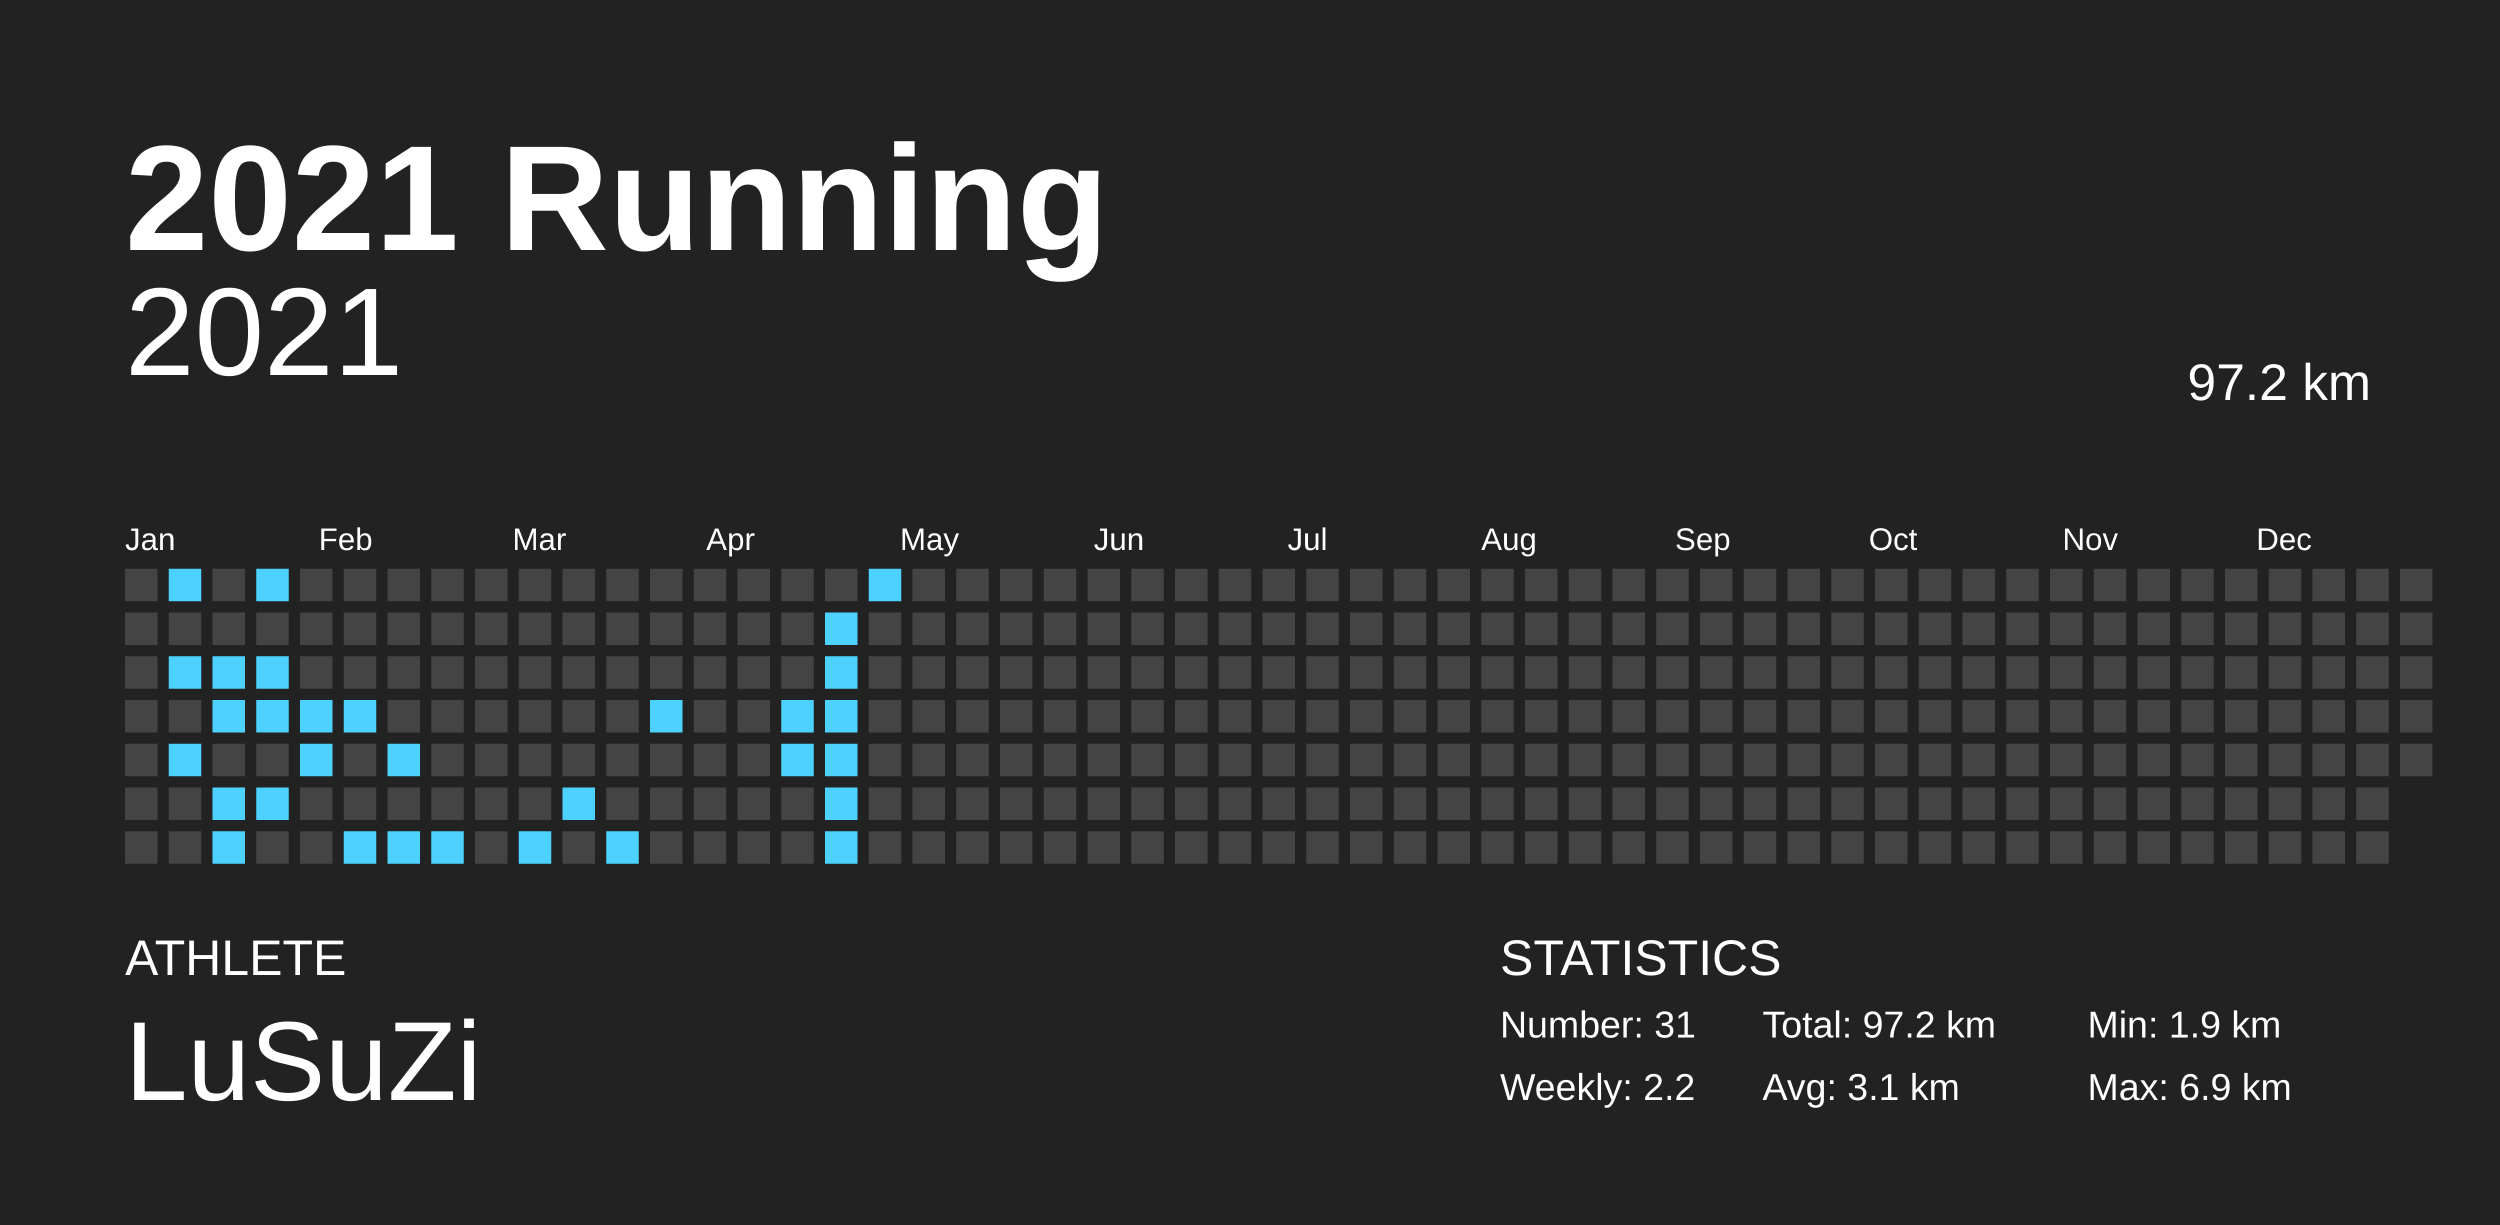
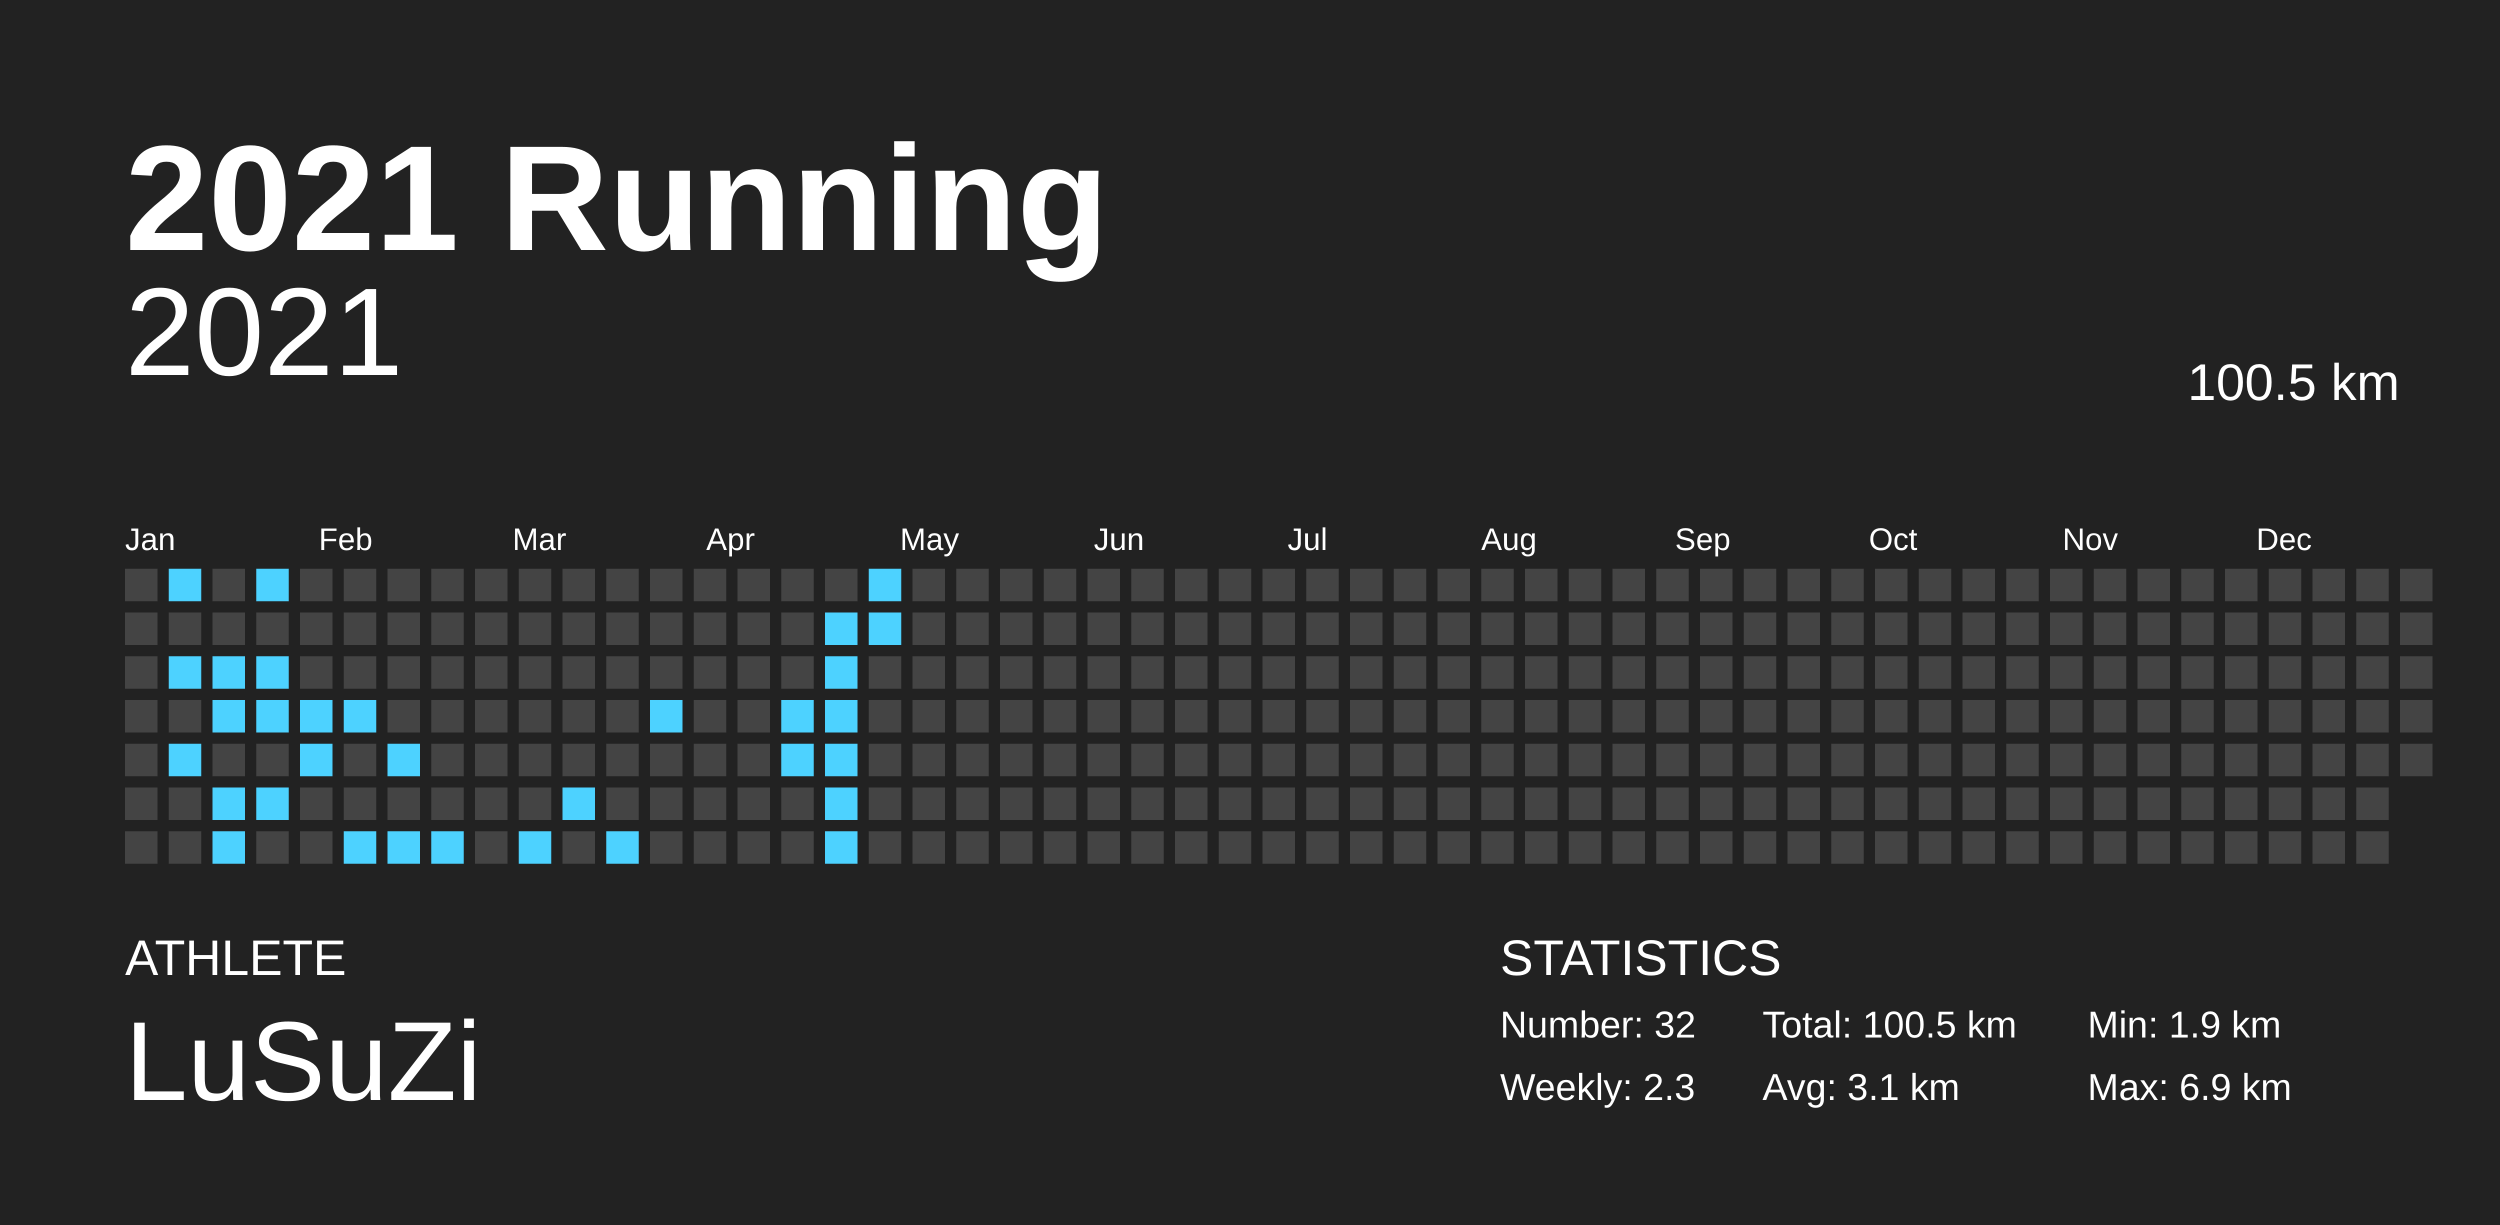
<svg xmlns="http://www.w3.org/2000/svg" baseProfile="full" height="98mm" version="1.1" viewBox="0,0,200,98" width="200mm">
  <defs />
  <rect fill="#222222" height="98" width="200" x="0" y="0" />
  <text fill="#FFFFFF" style="font-size:12px; font-family:Arial; font-weight:bold;" x="10" y="20">2021 Running</text>
  <text fill="#FFFFFF" style="font-size:4px; font-family:Arial" x="10" y="78">ATHLETE</text>
  <text fill="#FFFFFF" style="font-size:9px; font-family:Arial" x="10" y="88">LuSuZi</text>
  <text fill="#FFFFFF" style="font-size:4px; font-family:Arial" x="120" y="78">STATISTICS</text>
-   <text fill="#FFFFFF" style="font-size:3px; font-family:Arial" x="120" y="83">Number: 31</text>
-   <text fill="#FFFFFF" style="font-size:3px; font-family:Arial" x="120" y="88">Weekly: 2.2</text>
-   <text fill="#FFFFFF" style="font-size:3px; font-family:Arial" x="141" y="83">Total: 97.2 km</text>
+   <text fill="#FFFFFF" style="font-size:3px; font-family:Arial" x="120" y="83">Number: 32</text>
+   <text fill="#FFFFFF" style="font-size:3px; font-family:Arial" x="120" y="88">Weekly: 2.3</text>
+   <text fill="#FFFFFF" style="font-size:3px; font-family:Arial" x="141" y="83">Total: 100.5 km</text>
  <text fill="#FFFFFF" style="font-size:3px; font-family:Arial" x="141" y="88">Avg: 3.1 km</text>
  <text fill="#FFFFFF" style="font-size:3px; font-family:Arial" x="167" y="83">Min: 1.9 km</text>
  <text fill="#FFFFFF" style="font-size:3px; font-family:Arial" x="167" y="88">Max: 6.9 km</text>
  <text alignment-baseline="hanging" fill="#FFFFFF" style="font-size:10.0px; font-family:Arial;" x="10" y="30">2021</text>
-   <text alignment-baseline="hanging" fill="#FFFFFF" style="font-size:4.125px; font-family:Arial;" x="175" y="32">97.2 km</text>
+   <text alignment-baseline="hanging" fill="#FFFFFF" style="font-size:4.125px; font-family:Arial;" x="175" y="32">100.5 km</text>
  <text fill="#FFFFFF" style="font-size:2.5px; font-family:Arial" x="10.0" y="44">Jan</text>
  <text fill="#FFFFFF" style="font-size:2.5px; font-family:Arial" x="25.5" y="44">Feb</text>
  <text fill="#FFFFFF" style="font-size:2.5px; font-family:Arial" x="41.0" y="44">Mar</text>
  <text fill="#FFFFFF" style="font-size:2.5px; font-family:Arial" x="56.5" y="44">Apr</text>
  <text fill="#FFFFFF" style="font-size:2.5px; font-family:Arial" x="72.0" y="44">May</text>
  <text fill="#FFFFFF" style="font-size:2.5px; font-family:Arial" x="87.5" y="44">Jun</text>
  <text fill="#FFFFFF" style="font-size:2.5px; font-family:Arial" x="103.0" y="44">Jul</text>
  <text fill="#FFFFFF" style="font-size:2.5px; font-family:Arial" x="118.5" y="44">Aug</text>
  <text fill="#FFFFFF" style="font-size:2.5px; font-family:Arial" x="134.0" y="44">Sep</text>
  <text fill="#FFFFFF" style="font-size:2.5px; font-family:Arial" x="149.5" y="44">Oct</text>
  <text fill="#FFFFFF" style="font-size:2.5px; font-family:Arial" x="165.0" y="44">Nov</text>
  <text fill="#FFFFFF" style="font-size:2.5px; font-family:Arial" x="180.5" y="44">Dec</text>
  <rect fill="#444444" height="2.6" width="2.6" x="10.0" y="45.5" />
  <rect fill="#444444" height="2.6" width="2.6" x="10.0" y="49.0" />
  <rect fill="#444444" height="2.6" width="2.6" x="10.0" y="52.5" />
  <rect fill="#444444" height="2.6" width="2.6" x="10.0" y="56.0" />
  <rect fill="#444444" height="2.6" width="2.6" x="10.0" y="59.5" />
  <rect fill="#444444" height="2.6" width="2.6" x="10.0" y="63.0" />
  <rect fill="#444444" height="2.6" width="2.6" x="10.0" y="66.5" />
  <rect fill="#4dd2ff" height="2.6" width="2.6" x="13.5" y="45.5" />
  <rect fill="#444444" height="2.6" width="2.6" x="13.5" y="49.0" />
  <rect fill="#4dd2ff" height="2.6" width="2.6" x="13.5" y="52.5" />
  <rect fill="#444444" height="2.6" width="2.6" x="13.5" y="56.0" />
  <rect fill="#4dd2ff" height="2.6" width="2.6" x="13.5" y="59.5" />
  <rect fill="#444444" height="2.6" width="2.6" x="13.5" y="63.0" />
  <rect fill="#444444" height="2.6" width="2.6" x="13.5" y="66.5" />
  <rect fill="#444444" height="2.6" width="2.6" x="17.0" y="45.5" />
  <rect fill="#444444" height="2.6" width="2.6" x="17.0" y="49.0" />
  <rect fill="#4dd2ff" height="2.6" width="2.6" x="17.0" y="52.5" />
  <rect fill="#4dd2ff" height="2.6" width="2.6" x="17.0" y="56.0" />
  <rect fill="#444444" height="2.6" width="2.6" x="17.0" y="59.5" />
  <rect fill="#4dd2ff" height="2.6" width="2.6" x="17.0" y="63.0" />
  <rect fill="#4dd2ff" height="2.6" width="2.6" x="17.0" y="66.5" />
  <rect fill="#4dd2ff" height="2.6" width="2.6" x="20.5" y="45.5" />
  <rect fill="#444444" height="2.6" width="2.6" x="20.5" y="49.0" />
  <rect fill="#4dd2ff" height="2.6" width="2.6" x="20.5" y="52.5" />
  <rect fill="#4dd2ff" height="2.6" width="2.6" x="20.5" y="56.0" />
  <rect fill="#444444" height="2.6" width="2.6" x="20.5" y="59.5" />
  <rect fill="#4dd2ff" height="2.6" width="2.6" x="20.5" y="63.0" />
  <rect fill="#444444" height="2.6" width="2.6" x="20.5" y="66.5" />
  <rect fill="#444444" height="2.6" width="2.6" x="24.0" y="45.5" />
  <rect fill="#444444" height="2.6" width="2.6" x="24.0" y="49.0" />
  <rect fill="#444444" height="2.6" width="2.6" x="24.0" y="52.5" />
  <rect fill="#4dd2ff" height="2.6" width="2.6" x="24.0" y="56.0" />
  <rect fill="#4dd2ff" height="2.6" width="2.6" x="24.0" y="59.5" />
  <rect fill="#444444" height="2.6" width="2.6" x="24.0" y="63.0" />
  <rect fill="#444444" height="2.6" width="2.6" x="24.0" y="66.5" />
  <rect fill="#444444" height="2.6" width="2.6" x="27.5" y="45.5" />
  <rect fill="#444444" height="2.6" width="2.6" x="27.5" y="49.0" />
  <rect fill="#444444" height="2.6" width="2.6" x="27.5" y="52.5" />
  <rect fill="#4dd2ff" height="2.6" width="2.6" x="27.5" y="56.0" />
  <rect fill="#444444" height="2.6" width="2.6" x="27.5" y="59.5" />
  <rect fill="#444444" height="2.6" width="2.6" x="27.5" y="63.0" />
  <rect fill="#4dd2ff" height="2.6" width="2.6" x="27.5" y="66.5" />
  <rect fill="#444444" height="2.6" width="2.6" x="31.0" y="45.5" />
  <rect fill="#444444" height="2.6" width="2.6" x="31.0" y="49.0" />
  <rect fill="#444444" height="2.6" width="2.6" x="31.0" y="52.5" />
  <rect fill="#444444" height="2.6" width="2.6" x="31.0" y="56.0" />
  <rect fill="#4dd2ff" height="2.6" width="2.6" x="31.0" y="59.5" />
  <rect fill="#444444" height="2.6" width="2.6" x="31.0" y="63.0" />
  <rect fill="#4dd2ff" height="2.6" width="2.6" x="31.0" y="66.5" />
  <rect fill="#444444" height="2.6" width="2.6" x="34.5" y="45.5" />
  <rect fill="#444444" height="2.6" width="2.6" x="34.5" y="49.0" />
  <rect fill="#444444" height="2.6" width="2.6" x="34.5" y="52.5" />
  <rect fill="#444444" height="2.6" width="2.6" x="34.5" y="56.0" />
  <rect fill="#444444" height="2.6" width="2.6" x="34.5" y="59.5" />
  <rect fill="#444444" height="2.6" width="2.6" x="34.5" y="63.0" />
  <rect fill="#4dd2ff" height="2.6" width="2.6" x="34.5" y="66.5" />
  <rect fill="#444444" height="2.6" width="2.6" x="38.0" y="45.5" />
  <rect fill="#444444" height="2.6" width="2.6" x="38.0" y="49.0" />
  <rect fill="#444444" height="2.6" width="2.6" x="38.0" y="52.5" />
  <rect fill="#444444" height="2.6" width="2.6" x="38.0" y="56.0" />
  <rect fill="#444444" height="2.6" width="2.6" x="38.0" y="59.5" />
  <rect fill="#444444" height="2.6" width="2.6" x="38.0" y="63.0" />
  <rect fill="#444444" height="2.6" width="2.6" x="38.0" y="66.5" />
  <rect fill="#444444" height="2.6" width="2.6" x="41.5" y="45.5" />
  <rect fill="#444444" height="2.6" width="2.6" x="41.5" y="49.0" />
  <rect fill="#444444" height="2.6" width="2.6" x="41.5" y="52.5" />
  <rect fill="#444444" height="2.6" width="2.6" x="41.5" y="56.0" />
  <rect fill="#444444" height="2.6" width="2.6" x="41.5" y="59.5" />
  <rect fill="#444444" height="2.6" width="2.6" x="41.5" y="63.0" />
  <rect fill="#4dd2ff" height="2.6" width="2.6" x="41.5" y="66.5" />
  <rect fill="#444444" height="2.6" width="2.6" x="45.0" y="45.5" />
  <rect fill="#444444" height="2.6" width="2.6" x="45.0" y="49.0" />
  <rect fill="#444444" height="2.6" width="2.6" x="45.0" y="52.5" />
  <rect fill="#444444" height="2.6" width="2.6" x="45.0" y="56.0" />
  <rect fill="#444444" height="2.6" width="2.6" x="45.0" y="59.5" />
  <rect fill="#4dd2ff" height="2.6" width="2.6" x="45.0" y="63.0" />
  <rect fill="#444444" height="2.6" width="2.6" x="45.0" y="66.5" />
  <rect fill="#444444" height="2.6" width="2.6" x="48.5" y="45.5" />
  <rect fill="#444444" height="2.6" width="2.6" x="48.5" y="49.0" />
  <rect fill="#444444" height="2.6" width="2.6" x="48.5" y="52.5" />
  <rect fill="#444444" height="2.6" width="2.6" x="48.5" y="56.0" />
  <rect fill="#444444" height="2.6" width="2.6" x="48.5" y="59.5" />
  <rect fill="#444444" height="2.6" width="2.6" x="48.5" y="63.0" />
  <rect fill="#4dd2ff" height="2.6" width="2.6" x="48.5" y="66.5" />
  <rect fill="#444444" height="2.6" width="2.6" x="52.0" y="45.5" />
  <rect fill="#444444" height="2.6" width="2.6" x="52.0" y="49.0" />
  <rect fill="#444444" height="2.6" width="2.6" x="52.0" y="52.5" />
  <rect fill="#4dd2ff" height="2.6" width="2.6" x="52.0" y="56.0" />
  <rect fill="#444444" height="2.6" width="2.6" x="52.0" y="59.5" />
  <rect fill="#444444" height="2.6" width="2.6" x="52.0" y="63.0" />
  <rect fill="#444444" height="2.6" width="2.6" x="52.0" y="66.5" />
  <rect fill="#444444" height="2.6" width="2.6" x="55.5" y="45.5" />
  <rect fill="#444444" height="2.6" width="2.6" x="55.5" y="49.0" />
  <rect fill="#444444" height="2.6" width="2.6" x="55.5" y="52.5" />
  <rect fill="#444444" height="2.6" width="2.6" x="55.5" y="56.0" />
  <rect fill="#444444" height="2.6" width="2.6" x="55.5" y="59.5" />
  <rect fill="#444444" height="2.6" width="2.6" x="55.5" y="63.0" />
  <rect fill="#444444" height="2.6" width="2.6" x="55.5" y="66.5" />
  <rect fill="#444444" height="2.6" width="2.6" x="59.0" y="45.5" />
  <rect fill="#444444" height="2.6" width="2.6" x="59.0" y="49.0" />
  <rect fill="#444444" height="2.6" width="2.6" x="59.0" y="52.5" />
  <rect fill="#444444" height="2.6" width="2.6" x="59.0" y="56.0" />
  <rect fill="#444444" height="2.6" width="2.6" x="59.0" y="59.5" />
  <rect fill="#444444" height="2.6" width="2.6" x="59.0" y="63.0" />
  <rect fill="#444444" height="2.6" width="2.6" x="59.0" y="66.5" />
  <rect fill="#444444" height="2.6" width="2.6" x="62.5" y="45.5" />
  <rect fill="#444444" height="2.6" width="2.6" x="62.5" y="49.0" />
  <rect fill="#444444" height="2.6" width="2.6" x="62.5" y="52.5" />
  <rect fill="#4dd2ff" height="2.6" width="2.6" x="62.5" y="56.0" />
  <rect fill="#4dd2ff" height="2.6" width="2.6" x="62.5" y="59.5" />
  <rect fill="#444444" height="2.6" width="2.6" x="62.5" y="63.0" />
  <rect fill="#444444" height="2.6" width="2.6" x="62.5" y="66.5" />
  <rect fill="#444444" height="2.6" width="2.6" x="66.0" y="45.5" />
  <rect fill="#4dd2ff" height="2.6" width="2.6" x="66.0" y="49.0" />
  <rect fill="#4dd2ff" height="2.6" width="2.6" x="66.0" y="52.5" />
  <rect fill="#4dd2ff" height="2.6" width="2.6" x="66.0" y="56.0" />
  <rect fill="#4dd2ff" height="2.6" width="2.6" x="66.0" y="59.5" />
  <rect fill="#4dd2ff" height="2.6" width="2.6" x="66.0" y="63.0" />
  <rect fill="#4dd2ff" height="2.6" width="2.6" x="66.0" y="66.5" />
  <rect fill="#4dd2ff" height="2.6" width="2.6" x="69.5" y="45.5" />
-   <rect fill="#444444" height="2.6" width="2.6" x="69.5" y="49.0" />
+   <rect fill="#4dd2ff" height="2.6" width="2.6" x="69.5" y="49.0" />
  <rect fill="#444444" height="2.6" width="2.6" x="69.5" y="52.5" />
  <rect fill="#444444" height="2.6" width="2.6" x="69.5" y="56.0" />
  <rect fill="#444444" height="2.6" width="2.6" x="69.5" y="59.5" />
  <rect fill="#444444" height="2.6" width="2.6" x="69.5" y="63.0" />
  <rect fill="#444444" height="2.6" width="2.6" x="69.5" y="66.5" />
  <rect fill="#444444" height="2.6" width="2.6" x="73.0" y="45.5" />
  <rect fill="#444444" height="2.6" width="2.6" x="73.0" y="49.0" />
  <rect fill="#444444" height="2.6" width="2.6" x="73.0" y="52.5" />
  <rect fill="#444444" height="2.6" width="2.6" x="73.0" y="56.0" />
  <rect fill="#444444" height="2.6" width="2.6" x="73.0" y="59.5" />
  <rect fill="#444444" height="2.6" width="2.6" x="73.0" y="63.0" />
  <rect fill="#444444" height="2.6" width="2.6" x="73.0" y="66.5" />
  <rect fill="#444444" height="2.6" width="2.6" x="76.5" y="45.5" />
  <rect fill="#444444" height="2.6" width="2.6" x="76.5" y="49.0" />
  <rect fill="#444444" height="2.6" width="2.6" x="76.5" y="52.5" />
  <rect fill="#444444" height="2.6" width="2.6" x="76.5" y="56.0" />
  <rect fill="#444444" height="2.6" width="2.6" x="76.5" y="59.5" />
  <rect fill="#444444" height="2.6" width="2.6" x="76.5" y="63.0" />
  <rect fill="#444444" height="2.6" width="2.6" x="76.5" y="66.5" />
  <rect fill="#444444" height="2.6" width="2.6" x="80.0" y="45.5" />
  <rect fill="#444444" height="2.6" width="2.6" x="80.0" y="49.0" />
  <rect fill="#444444" height="2.6" width="2.6" x="80.0" y="52.5" />
  <rect fill="#444444" height="2.6" width="2.6" x="80.0" y="56.0" />
  <rect fill="#444444" height="2.6" width="2.6" x="80.0" y="59.5" />
  <rect fill="#444444" height="2.6" width="2.6" x="80.0" y="63.0" />
  <rect fill="#444444" height="2.6" width="2.6" x="80.0" y="66.5" />
  <rect fill="#444444" height="2.6" width="2.6" x="83.5" y="45.5" />
  <rect fill="#444444" height="2.6" width="2.6" x="83.5" y="49.0" />
  <rect fill="#444444" height="2.6" width="2.6" x="83.5" y="52.5" />
  <rect fill="#444444" height="2.6" width="2.6" x="83.5" y="56.0" />
  <rect fill="#444444" height="2.6" width="2.6" x="83.5" y="59.5" />
  <rect fill="#444444" height="2.6" width="2.6" x="83.5" y="63.0" />
  <rect fill="#444444" height="2.6" width="2.6" x="83.5" y="66.5" />
  <rect fill="#444444" height="2.6" width="2.6" x="87.0" y="45.5" />
  <rect fill="#444444" height="2.6" width="2.6" x="87.0" y="49.0" />
  <rect fill="#444444" height="2.6" width="2.6" x="87.0" y="52.5" />
  <rect fill="#444444" height="2.6" width="2.6" x="87.0" y="56.0" />
  <rect fill="#444444" height="2.6" width="2.6" x="87.0" y="59.5" />
  <rect fill="#444444" height="2.6" width="2.6" x="87.0" y="63.0" />
  <rect fill="#444444" height="2.6" width="2.6" x="87.0" y="66.5" />
  <rect fill="#444444" height="2.6" width="2.6" x="90.5" y="45.5" />
  <rect fill="#444444" height="2.6" width="2.6" x="90.5" y="49.0" />
  <rect fill="#444444" height="2.6" width="2.6" x="90.5" y="52.5" />
  <rect fill="#444444" height="2.6" width="2.6" x="90.5" y="56.0" />
  <rect fill="#444444" height="2.6" width="2.6" x="90.5" y="59.5" />
  <rect fill="#444444" height="2.6" width="2.6" x="90.5" y="63.0" />
  <rect fill="#444444" height="2.6" width="2.6" x="90.5" y="66.5" />
  <rect fill="#444444" height="2.6" width="2.6" x="94.0" y="45.5" />
  <rect fill="#444444" height="2.6" width="2.6" x="94.0" y="49.0" />
  <rect fill="#444444" height="2.6" width="2.6" x="94.0" y="52.5" />
  <rect fill="#444444" height="2.6" width="2.6" x="94.0" y="56.0" />
  <rect fill="#444444" height="2.6" width="2.6" x="94.0" y="59.5" />
  <rect fill="#444444" height="2.6" width="2.6" x="94.0" y="63.0" />
  <rect fill="#444444" height="2.6" width="2.6" x="94.0" y="66.5" />
  <rect fill="#444444" height="2.6" width="2.6" x="97.5" y="45.5" />
  <rect fill="#444444" height="2.6" width="2.6" x="97.5" y="49.0" />
  <rect fill="#444444" height="2.6" width="2.6" x="97.5" y="52.5" />
  <rect fill="#444444" height="2.6" width="2.6" x="97.5" y="56.0" />
  <rect fill="#444444" height="2.6" width="2.6" x="97.5" y="59.5" />
  <rect fill="#444444" height="2.6" width="2.6" x="97.5" y="63.0" />
  <rect fill="#444444" height="2.6" width="2.6" x="97.5" y="66.5" />
  <rect fill="#444444" height="2.6" width="2.6" x="101.0" y="45.5" />
  <rect fill="#444444" height="2.6" width="2.6" x="101.0" y="49.0" />
  <rect fill="#444444" height="2.6" width="2.6" x="101.0" y="52.5" />
  <rect fill="#444444" height="2.6" width="2.6" x="101.0" y="56.0" />
  <rect fill="#444444" height="2.6" width="2.6" x="101.0" y="59.5" />
  <rect fill="#444444" height="2.6" width="2.6" x="101.0" y="63.0" />
  <rect fill="#444444" height="2.6" width="2.6" x="101.0" y="66.5" />
  <rect fill="#444444" height="2.6" width="2.6" x="104.5" y="45.5" />
  <rect fill="#444444" height="2.6" width="2.6" x="104.5" y="49.0" />
  <rect fill="#444444" height="2.6" width="2.6" x="104.5" y="52.5" />
  <rect fill="#444444" height="2.6" width="2.6" x="104.5" y="56.0" />
  <rect fill="#444444" height="2.6" width="2.6" x="104.5" y="59.5" />
  <rect fill="#444444" height="2.6" width="2.6" x="104.5" y="63.0" />
  <rect fill="#444444" height="2.6" width="2.6" x="104.5" y="66.5" />
  <rect fill="#444444" height="2.6" width="2.6" x="108.0" y="45.5" />
  <rect fill="#444444" height="2.6" width="2.6" x="108.0" y="49.0" />
  <rect fill="#444444" height="2.6" width="2.6" x="108.0" y="52.5" />
  <rect fill="#444444" height="2.6" width="2.6" x="108.0" y="56.0" />
  <rect fill="#444444" height="2.6" width="2.6" x="108.0" y="59.5" />
  <rect fill="#444444" height="2.6" width="2.6" x="108.0" y="63.0" />
  <rect fill="#444444" height="2.6" width="2.6" x="108.0" y="66.5" />
  <rect fill="#444444" height="2.6" width="2.6" x="111.5" y="45.5" />
  <rect fill="#444444" height="2.6" width="2.6" x="111.5" y="49.0" />
  <rect fill="#444444" height="2.6" width="2.6" x="111.5" y="52.5" />
  <rect fill="#444444" height="2.6" width="2.6" x="111.5" y="56.0" />
  <rect fill="#444444" height="2.6" width="2.6" x="111.5" y="59.5" />
  <rect fill="#444444" height="2.6" width="2.6" x="111.5" y="63.0" />
  <rect fill="#444444" height="2.6" width="2.6" x="111.5" y="66.5" />
  <rect fill="#444444" height="2.6" width="2.6" x="115.0" y="45.5" />
  <rect fill="#444444" height="2.6" width="2.6" x="115.0" y="49.0" />
  <rect fill="#444444" height="2.6" width="2.6" x="115.0" y="52.5" />
  <rect fill="#444444" height="2.6" width="2.6" x="115.0" y="56.0" />
  <rect fill="#444444" height="2.6" width="2.6" x="115.0" y="59.5" />
  <rect fill="#444444" height="2.6" width="2.6" x="115.0" y="63.0" />
  <rect fill="#444444" height="2.6" width="2.6" x="115.0" y="66.5" />
  <rect fill="#444444" height="2.6" width="2.6" x="118.5" y="45.5" />
  <rect fill="#444444" height="2.6" width="2.6" x="118.5" y="49.0" />
  <rect fill="#444444" height="2.6" width="2.6" x="118.5" y="52.5" />
  <rect fill="#444444" height="2.6" width="2.6" x="118.5" y="56.0" />
  <rect fill="#444444" height="2.6" width="2.6" x="118.5" y="59.5" />
  <rect fill="#444444" height="2.6" width="2.6" x="118.5" y="63.0" />
  <rect fill="#444444" height="2.6" width="2.6" x="118.5" y="66.5" />
  <rect fill="#444444" height="2.6" width="2.6" x="122.0" y="45.5" />
  <rect fill="#444444" height="2.6" width="2.6" x="122.0" y="49.0" />
  <rect fill="#444444" height="2.6" width="2.6" x="122.0" y="52.5" />
  <rect fill="#444444" height="2.6" width="2.6" x="122.0" y="56.0" />
  <rect fill="#444444" height="2.6" width="2.6" x="122.0" y="59.5" />
  <rect fill="#444444" height="2.6" width="2.6" x="122.0" y="63.0" />
  <rect fill="#444444" height="2.6" width="2.6" x="122.0" y="66.5" />
  <rect fill="#444444" height="2.6" width="2.6" x="125.5" y="45.5" />
  <rect fill="#444444" height="2.6" width="2.6" x="125.5" y="49.0" />
  <rect fill="#444444" height="2.6" width="2.6" x="125.5" y="52.5" />
  <rect fill="#444444" height="2.6" width="2.6" x="125.5" y="56.0" />
  <rect fill="#444444" height="2.6" width="2.6" x="125.5" y="59.5" />
  <rect fill="#444444" height="2.6" width="2.6" x="125.5" y="63.0" />
  <rect fill="#444444" height="2.6" width="2.6" x="125.5" y="66.5" />
  <rect fill="#444444" height="2.6" width="2.6" x="129.0" y="45.5" />
  <rect fill="#444444" height="2.6" width="2.6" x="129.0" y="49.0" />
  <rect fill="#444444" height="2.6" width="2.6" x="129.0" y="52.5" />
  <rect fill="#444444" height="2.6" width="2.6" x="129.0" y="56.0" />
  <rect fill="#444444" height="2.6" width="2.6" x="129.0" y="59.5" />
  <rect fill="#444444" height="2.6" width="2.6" x="129.0" y="63.0" />
  <rect fill="#444444" height="2.6" width="2.6" x="129.0" y="66.5" />
  <rect fill="#444444" height="2.6" width="2.6" x="132.5" y="45.5" />
  <rect fill="#444444" height="2.6" width="2.6" x="132.5" y="49.0" />
  <rect fill="#444444" height="2.6" width="2.6" x="132.5" y="52.5" />
  <rect fill="#444444" height="2.6" width="2.6" x="132.5" y="56.0" />
  <rect fill="#444444" height="2.6" width="2.6" x="132.5" y="59.5" />
  <rect fill="#444444" height="2.6" width="2.6" x="132.5" y="63.0" />
  <rect fill="#444444" height="2.6" width="2.6" x="132.5" y="66.5" />
  <rect fill="#444444" height="2.6" width="2.6" x="136.0" y="45.5" />
  <rect fill="#444444" height="2.6" width="2.6" x="136.0" y="49.0" />
  <rect fill="#444444" height="2.6" width="2.6" x="136.0" y="52.5" />
  <rect fill="#444444" height="2.6" width="2.6" x="136.0" y="56.0" />
  <rect fill="#444444" height="2.6" width="2.6" x="136.0" y="59.5" />
  <rect fill="#444444" height="2.6" width="2.6" x="136.0" y="63.0" />
  <rect fill="#444444" height="2.6" width="2.6" x="136.0" y="66.5" />
  <rect fill="#444444" height="2.6" width="2.6" x="139.5" y="45.5" />
  <rect fill="#444444" height="2.6" width="2.6" x="139.5" y="49.0" />
  <rect fill="#444444" height="2.6" width="2.6" x="139.5" y="52.5" />
  <rect fill="#444444" height="2.6" width="2.6" x="139.5" y="56.0" />
  <rect fill="#444444" height="2.6" width="2.6" x="139.5" y="59.5" />
  <rect fill="#444444" height="2.6" width="2.6" x="139.5" y="63.0" />
  <rect fill="#444444" height="2.6" width="2.6" x="139.5" y="66.5" />
  <rect fill="#444444" height="2.6" width="2.6" x="143.0" y="45.5" />
  <rect fill="#444444" height="2.6" width="2.6" x="143.0" y="49.0" />
  <rect fill="#444444" height="2.6" width="2.6" x="143.0" y="52.5" />
  <rect fill="#444444" height="2.6" width="2.6" x="143.0" y="56.0" />
  <rect fill="#444444" height="2.6" width="2.6" x="143.0" y="59.5" />
  <rect fill="#444444" height="2.6" width="2.6" x="143.0" y="63.0" />
  <rect fill="#444444" height="2.6" width="2.6" x="143.0" y="66.5" />
  <rect fill="#444444" height="2.6" width="2.6" x="146.5" y="45.5" />
  <rect fill="#444444" height="2.6" width="2.6" x="146.5" y="49.0" />
  <rect fill="#444444" height="2.6" width="2.6" x="146.5" y="52.5" />
  <rect fill="#444444" height="2.6" width="2.6" x="146.5" y="56.0" />
  <rect fill="#444444" height="2.6" width="2.6" x="146.5" y="59.5" />
  <rect fill="#444444" height="2.6" width="2.6" x="146.5" y="63.0" />
  <rect fill="#444444" height="2.6" width="2.6" x="146.5" y="66.5" />
  <rect fill="#444444" height="2.6" width="2.6" x="150.0" y="45.5" />
  <rect fill="#444444" height="2.6" width="2.6" x="150.0" y="49.0" />
  <rect fill="#444444" height="2.6" width="2.6" x="150.0" y="52.5" />
  <rect fill="#444444" height="2.6" width="2.6" x="150.0" y="56.0" />
  <rect fill="#444444" height="2.6" width="2.6" x="150.0" y="59.5" />
  <rect fill="#444444" height="2.6" width="2.6" x="150.0" y="63.0" />
  <rect fill="#444444" height="2.6" width="2.6" x="150.0" y="66.5" />
  <rect fill="#444444" height="2.6" width="2.6" x="153.5" y="45.5" />
  <rect fill="#444444" height="2.6" width="2.6" x="153.5" y="49.0" />
  <rect fill="#444444" height="2.6" width="2.6" x="153.5" y="52.5" />
  <rect fill="#444444" height="2.6" width="2.6" x="153.5" y="56.0" />
  <rect fill="#444444" height="2.6" width="2.6" x="153.5" y="59.5" />
  <rect fill="#444444" height="2.6" width="2.6" x="153.5" y="63.0" />
  <rect fill="#444444" height="2.6" width="2.6" x="153.5" y="66.5" />
  <rect fill="#444444" height="2.6" width="2.6" x="157.0" y="45.5" />
  <rect fill="#444444" height="2.6" width="2.6" x="157.0" y="49.0" />
  <rect fill="#444444" height="2.6" width="2.6" x="157.0" y="52.5" />
  <rect fill="#444444" height="2.6" width="2.6" x="157.0" y="56.0" />
  <rect fill="#444444" height="2.6" width="2.6" x="157.0" y="59.5" />
  <rect fill="#444444" height="2.6" width="2.6" x="157.0" y="63.0" />
  <rect fill="#444444" height="2.6" width="2.6" x="157.0" y="66.5" />
  <rect fill="#444444" height="2.6" width="2.6" x="160.5" y="45.5" />
  <rect fill="#444444" height="2.6" width="2.6" x="160.5" y="49.0" />
  <rect fill="#444444" height="2.6" width="2.6" x="160.5" y="52.5" />
  <rect fill="#444444" height="2.6" width="2.6" x="160.5" y="56.0" />
  <rect fill="#444444" height="2.6" width="2.6" x="160.5" y="59.5" />
  <rect fill="#444444" height="2.6" width="2.6" x="160.5" y="63.0" />
  <rect fill="#444444" height="2.6" width="2.6" x="160.5" y="66.5" />
  <rect fill="#444444" height="2.6" width="2.6" x="164.0" y="45.5" />
  <rect fill="#444444" height="2.6" width="2.6" x="164.0" y="49.0" />
  <rect fill="#444444" height="2.6" width="2.6" x="164.0" y="52.5" />
  <rect fill="#444444" height="2.6" width="2.6" x="164.0" y="56.0" />
  <rect fill="#444444" height="2.6" width="2.6" x="164.0" y="59.5" />
  <rect fill="#444444" height="2.6" width="2.6" x="164.0" y="63.0" />
  <rect fill="#444444" height="2.6" width="2.6" x="164.0" y="66.5" />
  <rect fill="#444444" height="2.6" width="2.6" x="167.5" y="45.5" />
  <rect fill="#444444" height="2.6" width="2.6" x="167.5" y="49.0" />
  <rect fill="#444444" height="2.6" width="2.6" x="167.5" y="52.5" />
  <rect fill="#444444" height="2.6" width="2.6" x="167.5" y="56.0" />
  <rect fill="#444444" height="2.6" width="2.6" x="167.5" y="59.5" />
  <rect fill="#444444" height="2.6" width="2.6" x="167.5" y="63.0" />
  <rect fill="#444444" height="2.6" width="2.6" x="167.5" y="66.5" />
  <rect fill="#444444" height="2.6" width="2.6" x="171.0" y="45.5" />
  <rect fill="#444444" height="2.6" width="2.6" x="171.0" y="49.0" />
  <rect fill="#444444" height="2.6" width="2.6" x="171.0" y="52.5" />
  <rect fill="#444444" height="2.6" width="2.6" x="171.0" y="56.0" />
  <rect fill="#444444" height="2.6" width="2.6" x="171.0" y="59.5" />
  <rect fill="#444444" height="2.6" width="2.6" x="171.0" y="63.0" />
  <rect fill="#444444" height="2.6" width="2.6" x="171.0" y="66.5" />
  <rect fill="#444444" height="2.6" width="2.6" x="174.5" y="45.5" />
  <rect fill="#444444" height="2.6" width="2.6" x="174.5" y="49.0" />
  <rect fill="#444444" height="2.6" width="2.6" x="174.5" y="52.5" />
  <rect fill="#444444" height="2.6" width="2.6" x="174.5" y="56.0" />
  <rect fill="#444444" height="2.6" width="2.6" x="174.5" y="59.5" />
  <rect fill="#444444" height="2.6" width="2.6" x="174.5" y="63.0" />
  <rect fill="#444444" height="2.6" width="2.6" x="174.5" y="66.5" />
  <rect fill="#444444" height="2.6" width="2.6" x="178.0" y="45.5" />
  <rect fill="#444444" height="2.6" width="2.6" x="178.0" y="49.0" />
  <rect fill="#444444" height="2.6" width="2.6" x="178.0" y="52.5" />
  <rect fill="#444444" height="2.6" width="2.6" x="178.0" y="56.0" />
  <rect fill="#444444" height="2.6" width="2.6" x="178.0" y="59.5" />
  <rect fill="#444444" height="2.6" width="2.6" x="178.0" y="63.0" />
  <rect fill="#444444" height="2.6" width="2.6" x="178.0" y="66.5" />
  <rect fill="#444444" height="2.6" width="2.6" x="181.5" y="45.5" />
  <rect fill="#444444" height="2.6" width="2.6" x="181.5" y="49.0" />
  <rect fill="#444444" height="2.6" width="2.6" x="181.5" y="52.5" />
  <rect fill="#444444" height="2.6" width="2.6" x="181.5" y="56.0" />
  <rect fill="#444444" height="2.6" width="2.6" x="181.5" y="59.5" />
  <rect fill="#444444" height="2.6" width="2.6" x="181.5" y="63.0" />
  <rect fill="#444444" height="2.6" width="2.6" x="181.5" y="66.5" />
  <rect fill="#444444" height="2.6" width="2.6" x="185.0" y="45.5" />
  <rect fill="#444444" height="2.6" width="2.6" x="185.0" y="49.0" />
  <rect fill="#444444" height="2.6" width="2.6" x="185.0" y="52.5" />
  <rect fill="#444444" height="2.6" width="2.6" x="185.0" y="56.0" />
  <rect fill="#444444" height="2.6" width="2.6" x="185.0" y="59.5" />
  <rect fill="#444444" height="2.6" width="2.6" x="185.0" y="63.0" />
  <rect fill="#444444" height="2.6" width="2.6" x="185.0" y="66.5" />
  <rect fill="#444444" height="2.6" width="2.6" x="188.5" y="45.5" />
  <rect fill="#444444" height="2.6" width="2.6" x="188.5" y="49.0" />
  <rect fill="#444444" height="2.6" width="2.6" x="188.5" y="52.5" />
  <rect fill="#444444" height="2.6" width="2.6" x="188.5" y="56.0" />
  <rect fill="#444444" height="2.6" width="2.6" x="188.5" y="59.5" />
  <rect fill="#444444" height="2.6" width="2.6" x="188.5" y="63.0" />
  <rect fill="#444444" height="2.6" width="2.6" x="188.5" y="66.5" />
  <rect fill="#444444" height="2.6" width="2.6" x="192.0" y="45.5" />
  <rect fill="#444444" height="2.6" width="2.6" x="192.0" y="49.0" />
  <rect fill="#444444" height="2.6" width="2.6" x="192.0" y="52.5" />
  <rect fill="#444444" height="2.6" width="2.6" x="192.0" y="56.0" />
  <rect fill="#444444" height="2.6" width="2.6" x="192.0" y="59.5" />
</svg>
